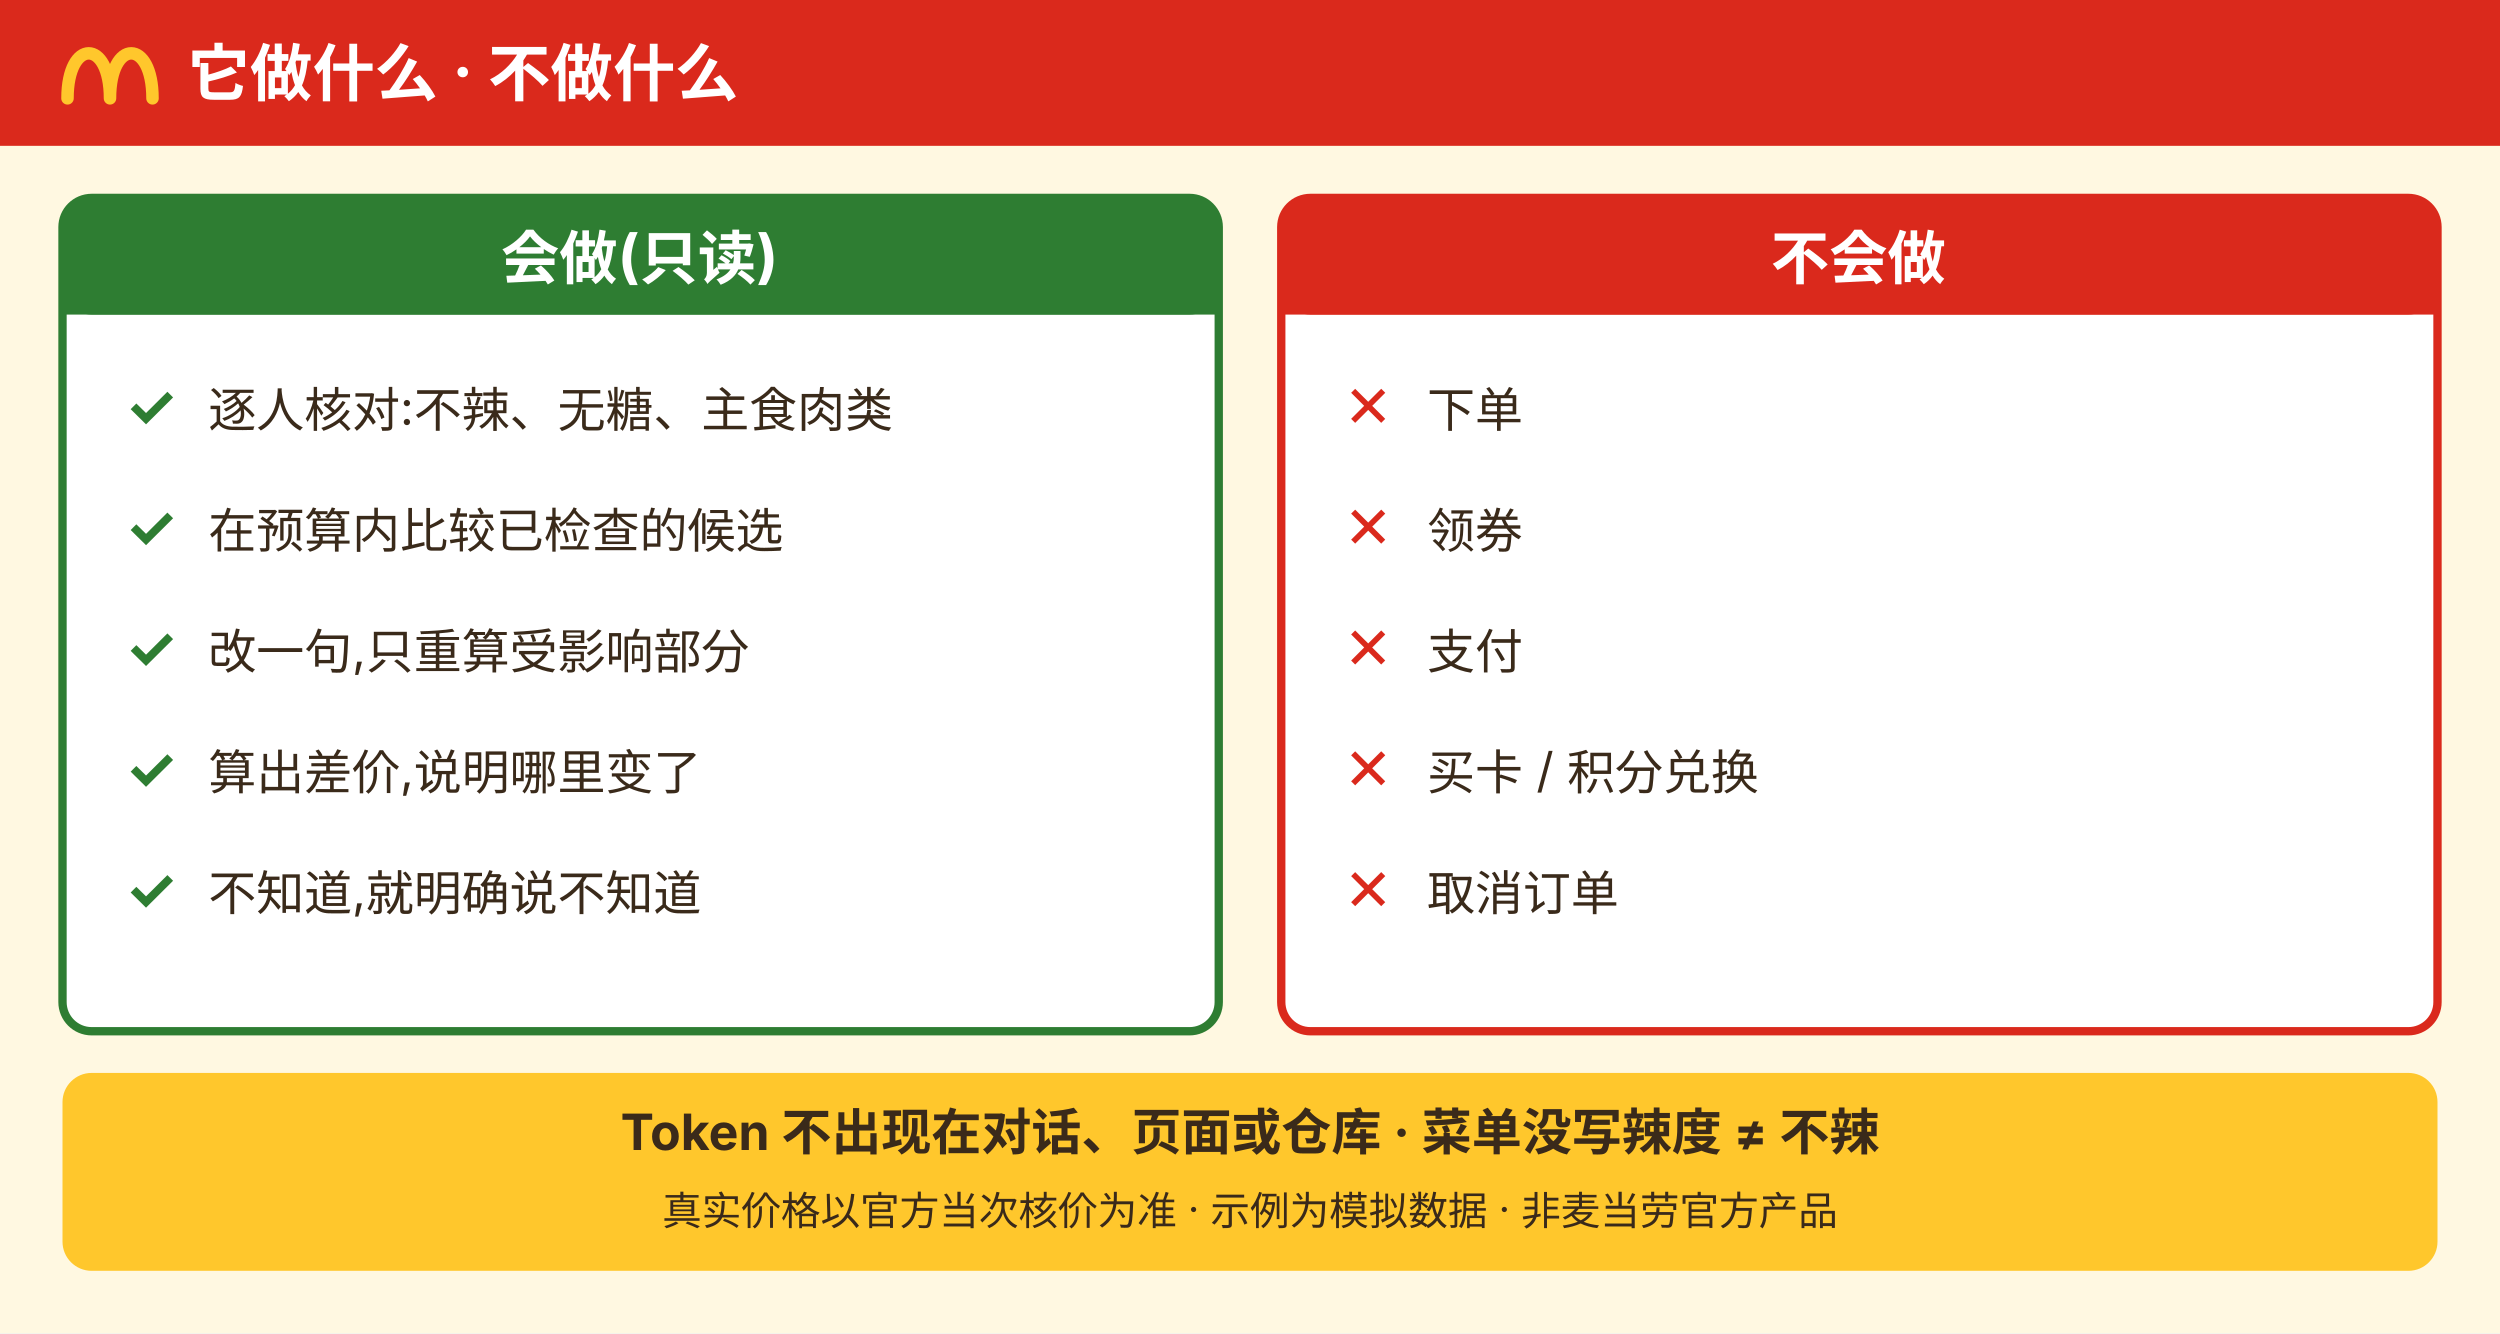
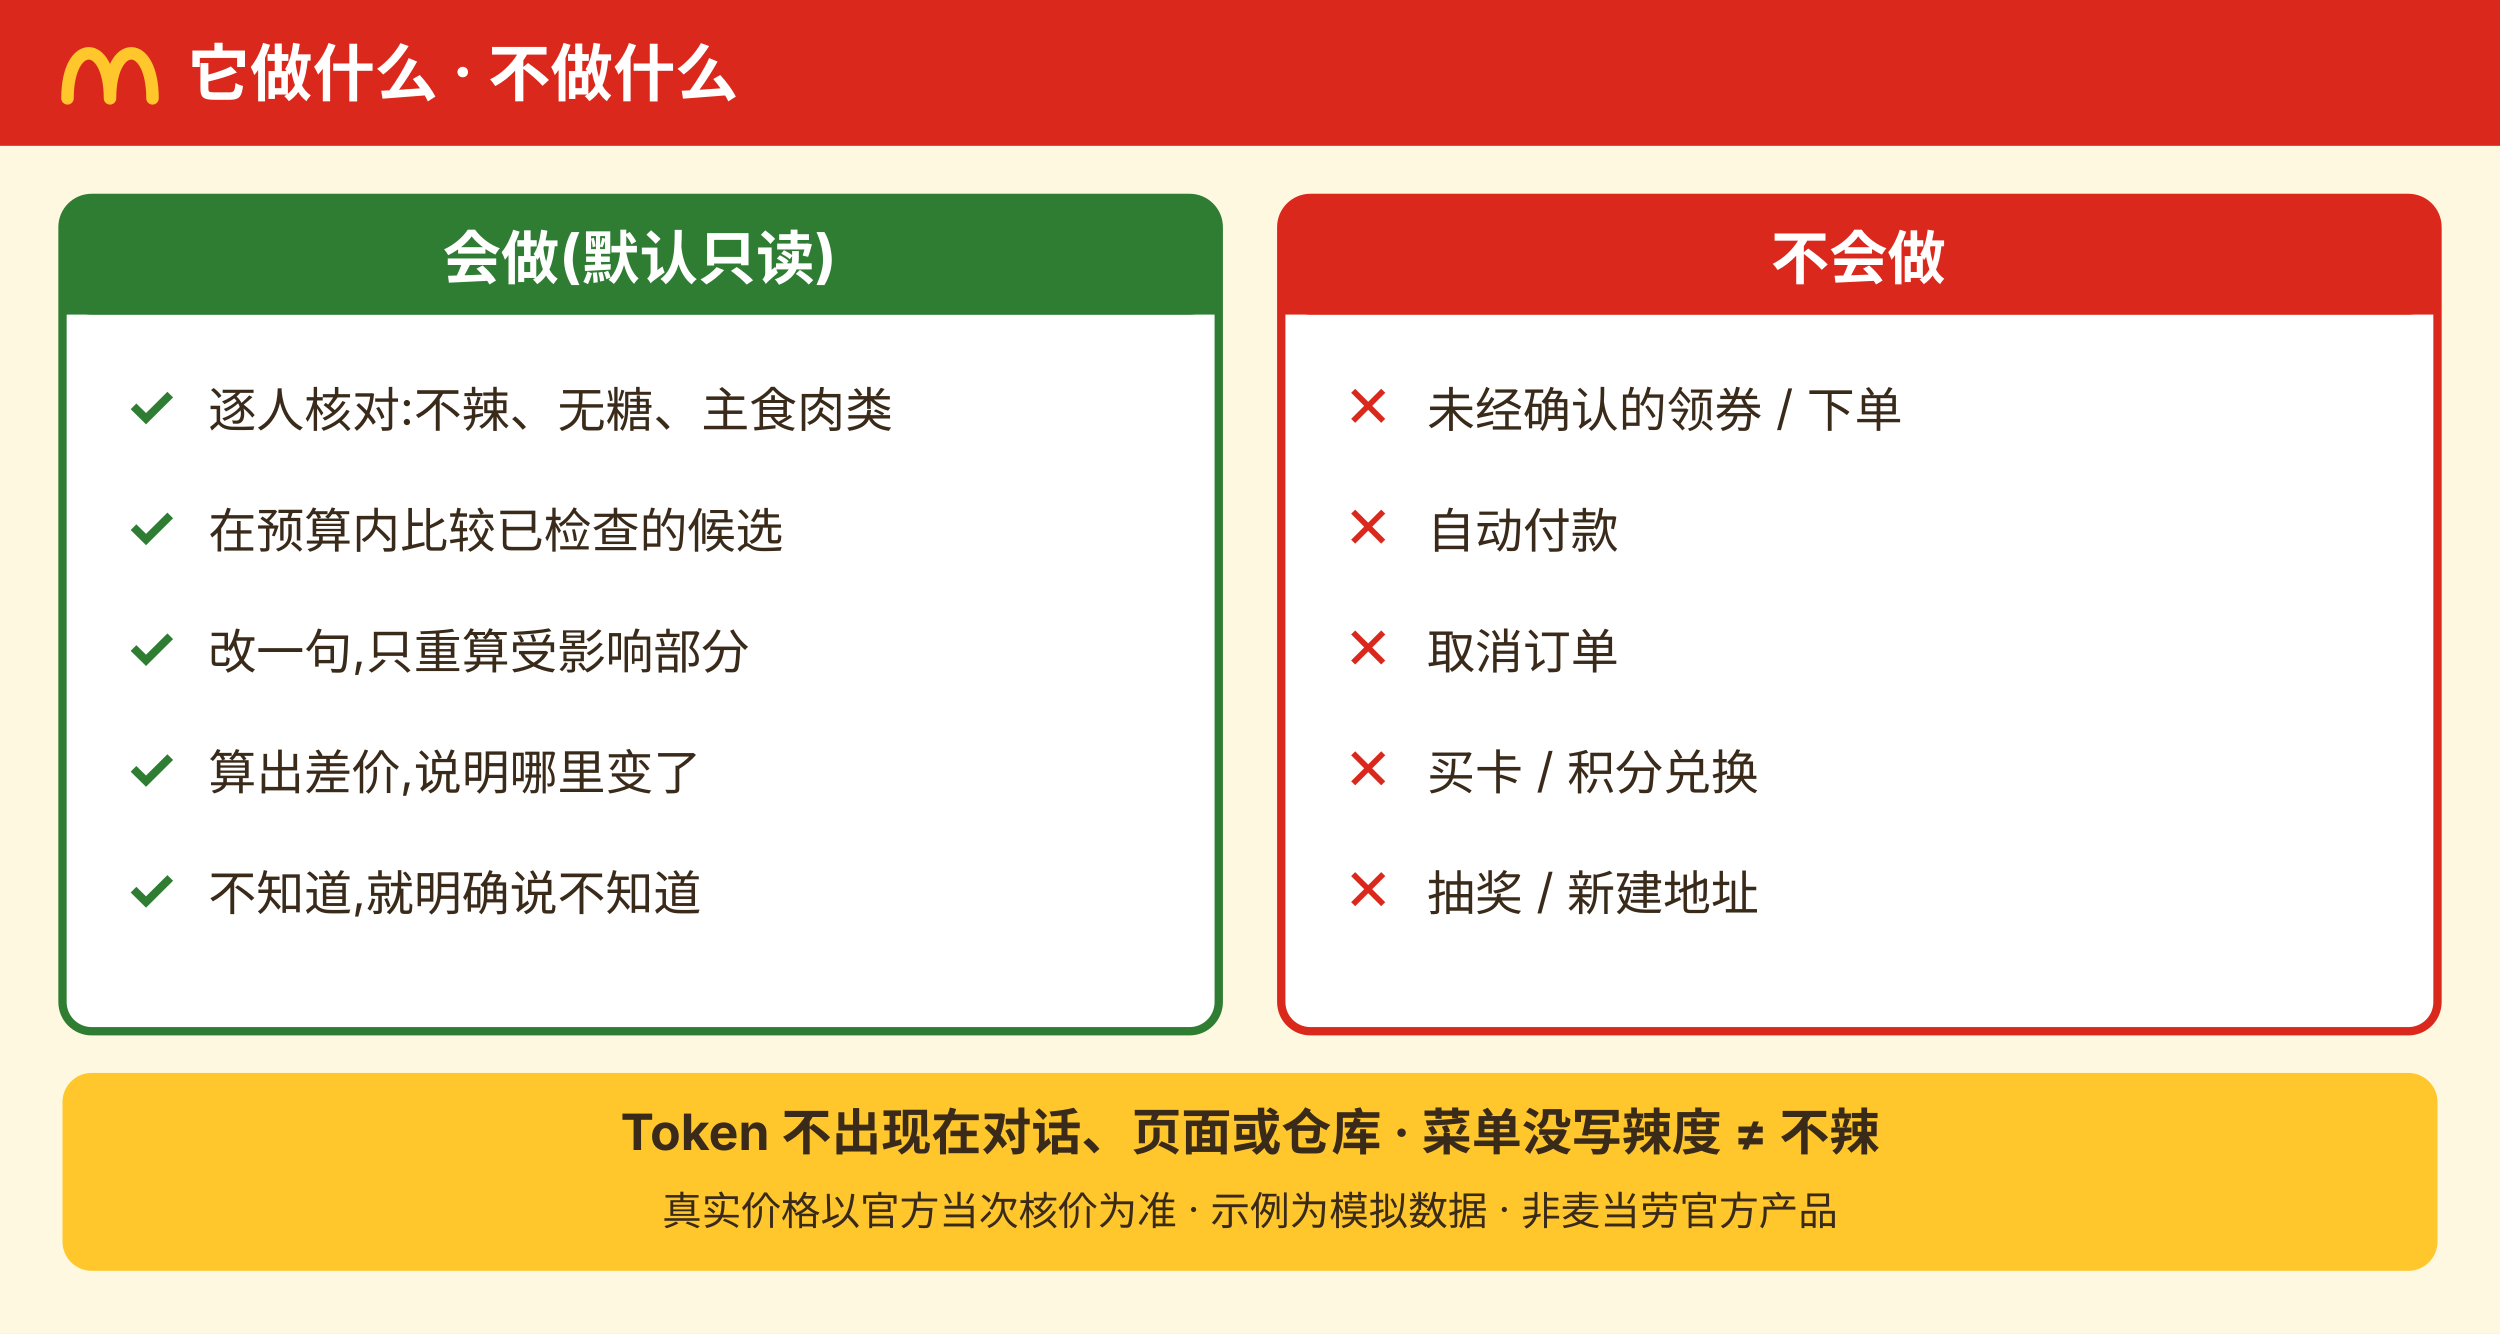
<svg xmlns="http://www.w3.org/2000/svg" viewBox="0 0 1200 640" width="1200" height="640" role="img" aria-labelledby="sf-t sf-d">
  <style>text{font-family:-apple-system,'PingFang SC','Microsoft YaHei',sans-serif} text:not([fill]){fill:#3A2A1A} .m{font-family:Menlo,Consolas,'PingFang SC','Microsoft YaHei',monospace}</style>
  <rect width="1200" height="640" fill="#FFF8E1" />
  <rect x="0" y="0" width="1200" height="70" rx="0" fill="#DA291C" />
  <g transform="translate(24,10) scale(0.6)">
    <rect width="96" height="80" rx="16" fill="#DA291C" />
    <path d="M14 62 C14 14 48 14 48 62 C48 14 82 14 82 62" fill="none" stroke="#FFC72C" stroke-width="10" stroke-linecap="round" stroke-linejoin="round" />
  </g>
  <text x="90" y="46" font-size="30" text-anchor="start" font-weight="bold" fill="#FFFFFF">它做什么 · 不做什么</text>
  <rect x="30" y="95" width="555" height="400" rx="14" fill="#FFFFFF" stroke="#2E7D32" stroke-width="4" />
  <rect x="30" y="95" width="555" height="56" rx="14" fill="#2E7D32" />
  <rect x="30" y="135" width="555" height="16" rx="0" fill="#2E7D32" />
-   <text x="307" y="134" font-size="28" text-anchor="middle" font-weight="bold" fill="#FFFFFF">会做(只读)</text>
+   <text x="307" y="134" font-size="28" text-anchor="middle" font-weight="bold" fill="#FFFFFF">会做(默认只读)</text>
  <text x="60" y="205" font-size="28" text-anchor="start" font-weight="bold" fill="#2E7D32">✓</text>
  <text x="100" y="205" font-size="23" text-anchor="start" font-weight="normal">逐人核对:不辣、无糖、主食肉类</text>
  <text x="60" y="263" font-size="28" text-anchor="start" font-weight="bold" fill="#2E7D32">✓</text>
  <text x="100" y="263" font-size="23" text-anchor="start" font-weight="normal">在预算内比较已检查的候选</text>
  <text x="60" y="321" font-size="28" text-anchor="start" font-weight="bold" fill="#2E7D32">✓</text>
  <text x="100" y="321" font-size="23" text-anchor="start" font-weight="normal">改一句,只重算受影响部分</text>
  <text x="60" y="379" font-size="28" text-anchor="start" font-weight="bold" fill="#2E7D32">✓</text>
  <text x="100" y="379" font-size="23" text-anchor="start" font-weight="normal">算出差价,说明哪里变了</text>
  <text x="60" y="437" font-size="28" text-anchor="start" font-weight="bold" fill="#2E7D32">✓</text>
  <text x="100" y="437" font-size="23" text-anchor="start" font-weight="normal">不知道,就明确说不知道</text>
  <rect x="615" y="95" width="555" height="400" rx="14" fill="#FFFFFF" stroke="#DA291C" stroke-width="4" />
  <rect x="615" y="95" width="555" height="56" rx="14" fill="#DA291C" />
  <rect x="615" y="135" width="555" height="16" rx="0" fill="#DA291C" />
  <text x="892" y="134" font-size="28" text-anchor="middle" font-weight="bold" fill="#FFFFFF">不会做</text>
  <text x="645" y="205" font-size="28" text-anchor="start" font-weight="bold" fill="#DA291C">✕</text>
-   <text x="685" y="205" font-size="23" text-anchor="start" font-weight="normal">下单</text>
+   <text x="685" y="205" font-size="23" text-anchor="start" font-weight="normal">未经确认的领券 / 下单</text>
  <text x="645" y="263" font-size="28" text-anchor="start" font-weight="bold" fill="#DA291C">✕</text>
-   <text x="685" y="263" font-size="23" text-anchor="start" font-weight="normal">领券</text>
+   <text x="685" y="263" font-size="23" text-anchor="start" font-weight="normal">自动付款</text>
  <text x="645" y="321" font-size="28" text-anchor="start" font-weight="bold" fill="#DA291C">✕</text>
-   <text x="685" y="321" font-size="23" text-anchor="start" font-weight="normal">支付</text>
+   <text x="685" y="321" font-size="23" text-anchor="start" font-weight="normal">取消订单</text>
  <text x="645" y="379" font-size="28" text-anchor="start" font-weight="bold" fill="#DA291C">✕</text>
  <text x="685" y="379" font-size="23" text-anchor="start" font-weight="normal">买卡 / 积分兑换</text>
  <text x="645" y="437" font-size="28" text-anchor="start" font-weight="bold" fill="#DA291C">✕</text>
-   <text x="685" y="437" font-size="23" text-anchor="start" font-weight="normal">取消订单</text>
+   <text x="685" y="437" font-size="23" text-anchor="start" font-weight="normal">抽奖 / 新建地址</text>
  <rect x="30" y="515" width="1140" height="95" rx="14" fill="#FFC72C" />
  <text x="600" y="552" font-size="24" text-anchor="middle" font-weight="bold">Token 不出现在对话、页面或仓库 · 菜单没写辣度 ≠ 不辣</text>
  <text x="600" y="588" font-size="19" text-anchor="middle" font-weight="normal">真实价格以官方当次核价为准 · 示例为模拟数据 · 非麦当劳官方产品</text>
</svg>
